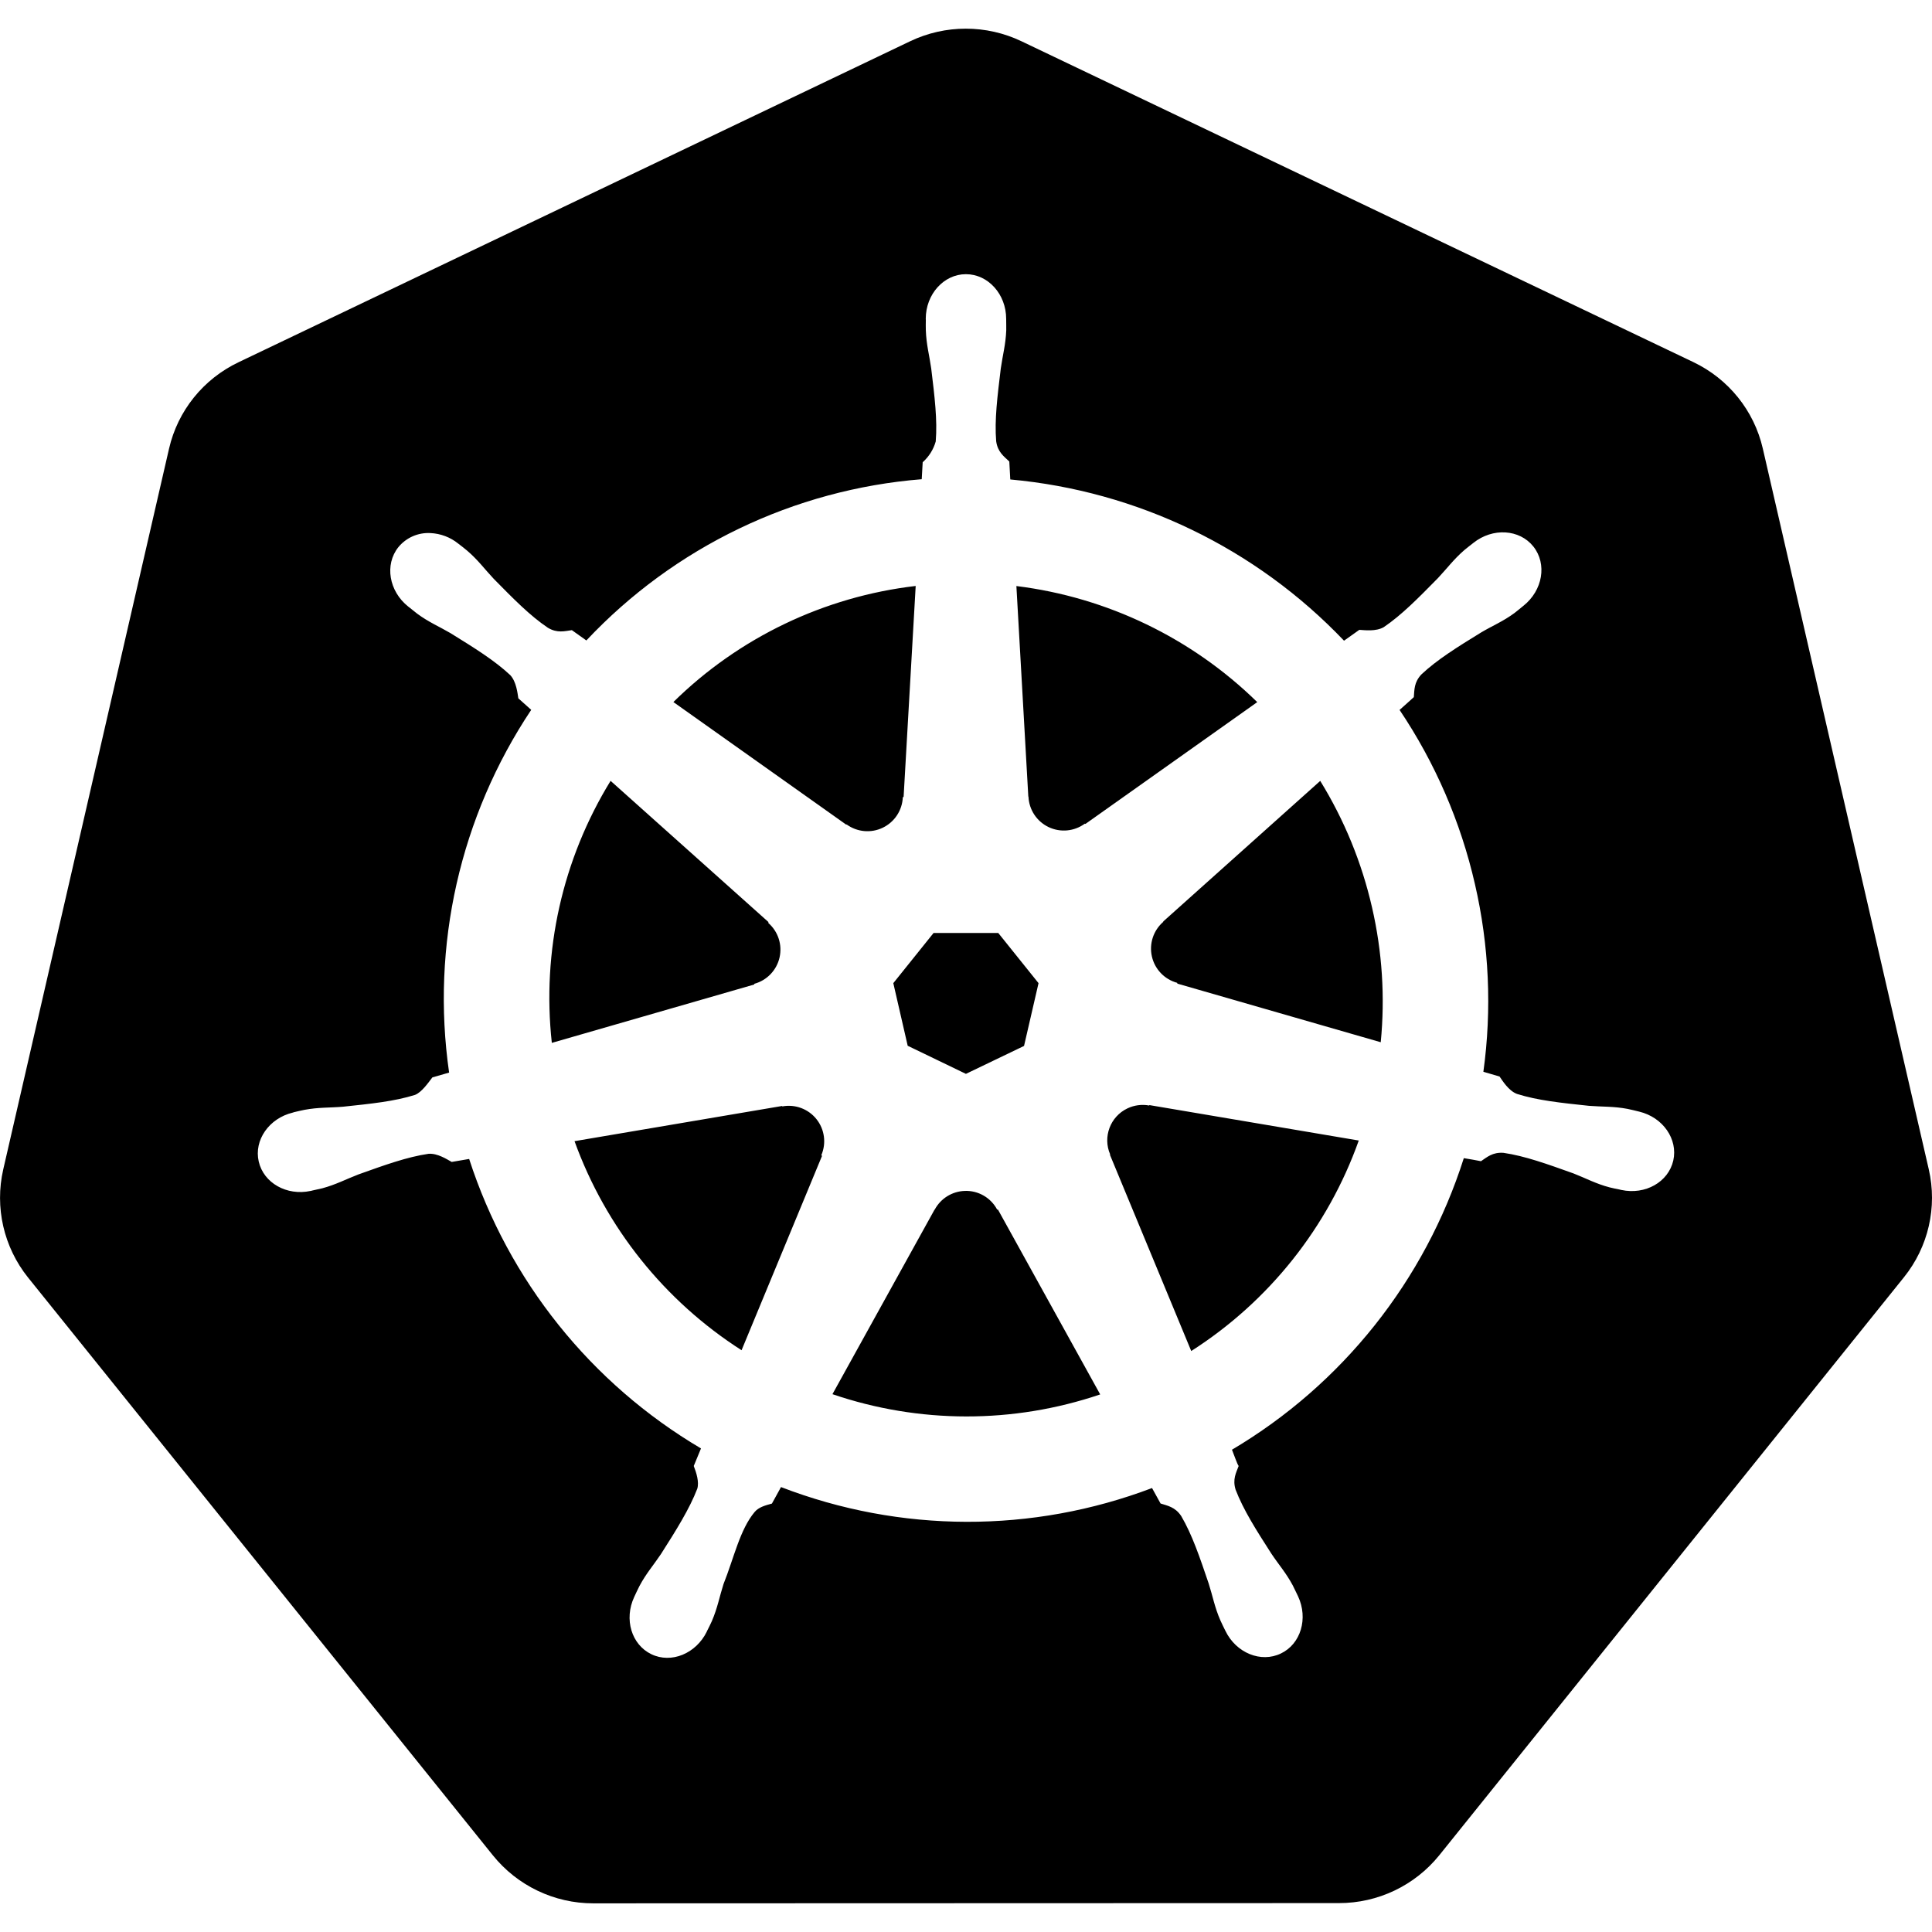
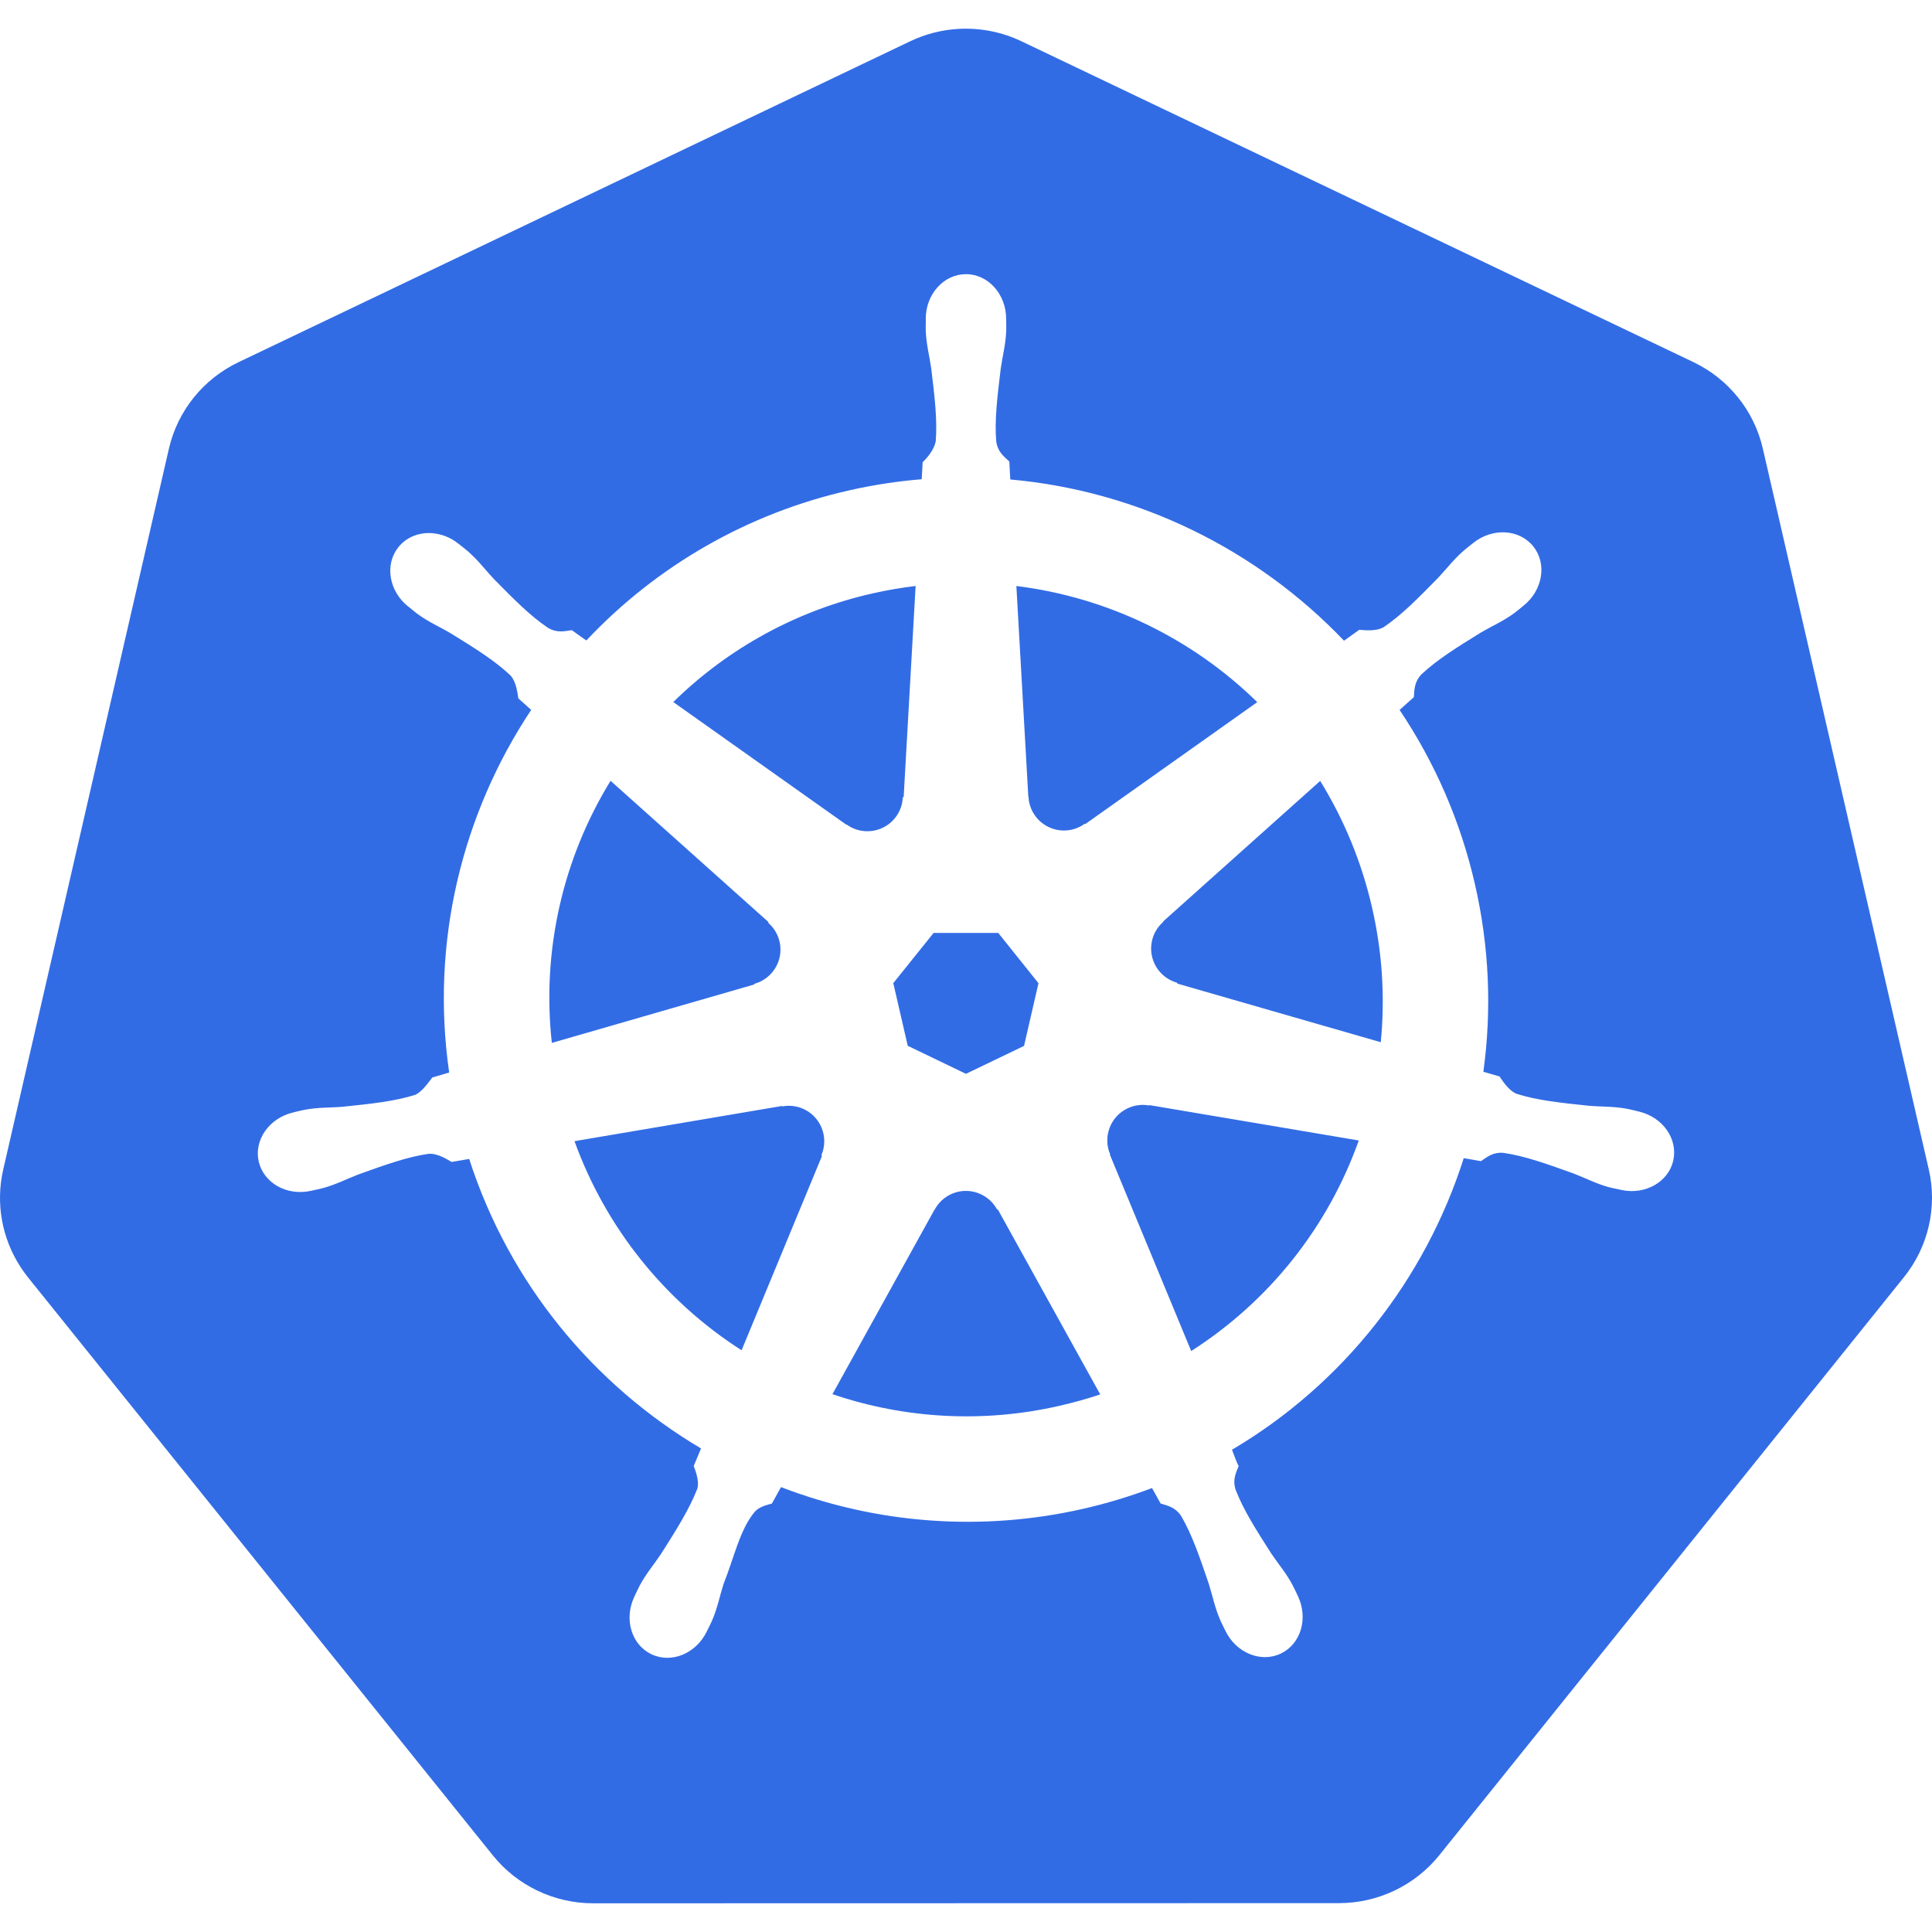
- <svg xmlns="http://www.w3.org/2000/svg" role="img" viewBox="0 0 24 24">
-   <path d="M10.204 14.35l.007.01-.999 2.413a5.171 5.171 0 0 1-2.075-2.597l2.578-.437.004.005a.44.44 0 0 1 .484.606zm-.833-2.129a.44.44 0 0 0 .173-.756l.002-.011L7.585 9.7a5.143 5.143 0 0 0-.73 3.255l2.514-.725.002-.009zm1.145-1.98a.44.44 0 0 0 .699-.337l.01-.005.15-2.62a5.144 5.144 0 0 0-3.01 1.442l2.147 1.523.004-.002zm.76 2.75l.723.349.722-.347.18-.78-.5-.623h-.804l-.5.623.179.779zm1.5-3.095a.44.44 0 0 0 .7.336l.008.003 2.134-1.513a5.188 5.188 0 0 0-2.992-1.442l.148 2.615.002.001zm10.876 5.97l-5.773 7.181a1.6 1.6 0 0 1-1.248.594l-9.261.003a1.6 1.6 0 0 1-1.247-.596l-5.776-7.18a1.583 1.583 0 0 1-.307-1.34L2.1 5.573c.108-.47.425-.864.863-1.073L11.305.513a1.606 1.606 0 0 1 1.385 0l8.345 3.985c.438.209.755.604.863 1.073l2.062 8.955c.108.47-.005.963-.308 1.34zm-3.289-2.057c-.042-.01-.103-.026-.145-.034-.174-.033-.315-.025-.479-.038-.35-.037-.638-.067-.895-.148-.105-.04-.18-.165-.216-.216l-.201-.059a6.45 6.45 0 0 0-.105-2.332 6.465 6.465 0 0 0-.936-2.163c.052-.047.15-.133.177-.159.008-.09.001-.183.094-.282.197-.185.444-.338.743-.522.142-.084.273-.137.415-.242.032-.024.076-.062.11-.089.24-.191.295-.52.123-.736-.172-.216-.506-.236-.745-.045-.034.027-.08.062-.111.088-.134.116-.217.23-.33.35-.246.25-.45.458-.673.609-.097.056-.239.037-.303.033l-.19.135a6.545 6.545 0 0 0-4.146-2.003l-.012-.223c-.065-.062-.143-.115-.163-.25-.022-.268.015-.557.057-.905.023-.163.061-.298.068-.475.001-.04-.001-.099-.001-.142 0-.306-.224-.555-.5-.555-.275 0-.499.249-.499.555l.001.014c0 .041-.002.092 0 .128.006.177.044.312.067.475.042.348.078.637.056.906a.545.545 0 0 1-.162.258l-.012.211a6.424 6.424 0 0 0-4.166 2.003 8.373 8.373 0 0 1-.18-.128c-.09.012-.18.04-.297-.029-.223-.15-.427-.358-.673-.608-.113-.12-.195-.234-.329-.349-.03-.026-.077-.062-.111-.088a.594.594 0 0 0-.348-.132.481.481 0 0 0-.398.176c-.172.216-.117.546.123.737l.007.005.104.083c.142.105.272.159.414.242.299.185.546.338.743.522.076.082.09.226.1.288l.16.143a6.462 6.462 0 0 0-1.02 4.506l-.208.06c-.055.072-.133.184-.215.217-.257.081-.546.11-.895.147-.164.014-.305.006-.48.039-.037.007-.09.02-.133.03l-.004.002-.007.002c-.295.071-.484.342-.423.608.061.267.349.429.645.365l.007-.001.01-.003.129-.029c.17-.046.294-.113.448-.172.33-.118.604-.217.87-.256.112-.009.23.069.288.101l.217-.037a6.5 6.5 0 0 0 2.88 3.596l-.09.218c.033.084.069.199.044.282-.097.252-.263.517-.452.813-.091.136-.185.242-.268.399-.02.037-.045.095-.064.134-.128.275-.034.591.213.71.248.12.556-.007.69-.282v-.002c.02-.039.046-.09.062-.127.07-.162.094-.301.144-.458.132-.332.205-.68.387-.897.05-.06.13-.082.215-.105l.113-.205a6.453 6.453 0 0 0 4.609.012l.106.192c.086.028.18.042.256.155.136.232.229.507.342.84.05.156.074.295.145.457.016.037.043.09.062.129.133.276.442.402.69.282.247-.118.341-.435.213-.71-.02-.039-.045-.096-.065-.134-.083-.156-.177-.261-.268-.398-.19-.296-.346-.541-.443-.793-.04-.13.007-.21.038-.294-.018-.022-.059-.144-.083-.202a6.499 6.499 0 0 0 2.88-3.622c.064.01.176.03.213.038.075-.05.144-.114.28-.104.266.039.54.138.87.256.154.06.277.128.448.173.036.01.088.019.13.028l.009.003.007.001c.297.064.584-.098.645-.365.06-.266-.128-.537-.423-.608zM16.4 9.701l-1.95 1.746v.005a.44.44 0 0 0 .173.757l.003.01 2.526.728a5.199 5.199 0 0 0-.108-1.674A5.208 5.208 0 0 0 16.4 9.7zm-4.013 5.325a.437.437 0 0 0-.404-.232.44.44 0 0 0-.372.233h-.002l-1.268 2.292a5.164 5.164 0 0 0 3.326.003l-1.27-2.296h-.01zm1.888-1.293a.44.44 0 0 0-.27.036.44.44 0 0 0-.214.572l-.003.004 1.01 2.438a5.15 5.15 0 0 0 2.081-2.615l-2.6-.44-.004.005z" />
+ <svg xmlns="http://www.w3.org/2000/svg" viewBox="0 0 128 128">
+   <path fill="#326ce5" d="M63.556 1.911a8.51 8.44 0 0 0-3.26.826L15.794 24a8.51 8.44 0 0 0-4.603 5.725L.214 77.484a8.51 8.44 0 0 0 1.154 6.47 8.51 8.44 0 0 0 .485.673l30.799 38.297a8.51 8.44 0 0 0 6.654 3.175l49.393-.011a8.51 8.44 0 0 0 6.654-3.17l30.79-38.303a8.51 8.44 0 0 0 1.644-7.14l-10.996-47.76a8.51 8.44 0 0 0-4.604-5.727L67.681 2.738a8.51 8.44 0 0 0-4.125-.827Zm.44 16.252c1.47 0 2.664 1.327 2.664 2.961 0 .232.014.544.006.758-.034.943-.24 1.662-.364 2.531-.224 1.858-.417 3.4-.3 4.832.105.717.522 1 .869 1.332a63.624 63.624 0 0 0 .062 1.19c8.468.751 16.335 4.625 22.112 10.682l1.011-.723c.343.021 1.1.124 1.618-.176 1.19-.802 2.276-1.915 3.59-3.25.601-.638 1.044-1.245 1.76-1.861.162-.14.409-.328.59-.473 1.278-1.018 3.057-.912 3.974.238.917 1.15.622 2.908-.655 3.928-.18.145-.416.346-.588.473-.758.56-1.456.846-2.212 1.29-1.593.984-2.913 1.8-3.961 2.784-.494.53-.457 1.03-.5 1.508-.148.136-.67.598-.946.848a34.478 34.478 0 0 1 4.99 11.537 34.398 34.398 0 0 1 .56 12.435l1.073.313c.194.274.592.94 1.15 1.156 1.372.431 2.914.59 4.776.785.875.073 1.628.03 2.555.205.222.042.545.13.773.182 1.57.379 2.578 1.822 2.254 3.244-.324 1.422-1.857 2.286-3.437 1.946l-.04-.006c-.016-.004-.033-.012-.05-.016-.221-.048-.497-.098-.69-.148-.91-.245-1.57-.61-2.388-.922-1.763-.632-3.224-1.16-4.647-1.366-.72-.058-1.09.287-1.49.551a39.835 39.835 0 0 0-1.139-.199c-2.552 8.02-7.985 14.966-15.353 19.317.127.306.342.958.443 1.074-.17.449-.421.88-.205 1.572.517 1.34 1.354 2.652 2.363 4.229.488.728.988 1.288 1.428 2.122.105.2.244.507.346.717.685 1.465.183 3.151-1.131 3.785-1.326.639-2.974-.037-3.684-1.51-.1-.208-.244-.485-.33-.683-.377-.864-.507-1.604-.773-2.44-.604-1.772-1.102-3.24-1.827-4.48-.406-.6-.903-.676-1.359-.824-.085-.146-.4-.724-.57-1.024a34.56 34.56 0 0 1-4.57 1.377 34.413 34.413 0 0 1-20.01-1.44l-.604 1.09c-.449.12-.882.244-1.148.561-.97 1.157-1.356 3.016-2.061 4.786-.265.836-.393 1.577-.77 2.441-.086.196-.229.468-.33.676v.008l-.006.006c-.71 1.468-2.352 2.139-3.675 1.502-1.315-.633-1.818-2.32-1.133-3.785.102-.211.236-.517.342-.717.44-.834.94-1.398 1.427-2.127 1.008-1.578 1.895-2.994 2.413-4.334.13-.446-.063-1.057-.237-1.508l.483-1.159c-7.09-4.2-12.688-10.897-15.36-19.181l-1.162.199c-.31-.174-.937-.586-1.531-.539-1.422.206-2.88.733-4.643 1.365-.82.314-1.48.672-2.39.916-.193.052-.47.105-.69.154-.017.004-.034.014-.05.018l-.04.004c-1.58.341-3.112-.523-3.437-1.945-.325-1.422.684-2.865 2.254-3.245l.039-.011.021-.006c.224-.052.51-.125.713-.164.927-.175 1.68-.132 2.555-.205 1.862-.195 3.405-.354 4.775-.785.434-.18.85-.775 1.145-1.155l1.115-.326c-1.25-8.655.864-17.15 5.434-24.027l-.852-.762c-.055-.333-.127-1.101-.537-1.537-1.047-.983-2.366-1.8-3.959-2.783-.756-.445-1.449-.733-2.209-1.293-.16-.12-.376-.3-.55-.444l-.042-.027c-1.278-1.019-1.571-2.778-.654-3.928.516-.647 1.304-.967 2.123-.94a3.168 3.168 0 0 1 1.854.702c.182.143.431.333.593.473.715.614 1.15 1.221 1.752 1.859 1.314 1.334 2.4 2.442 3.592 3.244.626.364 1.107.218 1.582.154.153.113.667.483.961.684a34.262 34.262 0 0 1 17.404-9.943 34.663 34.663 0 0 1 4.815-.74l.062-1.128c.355-.344.753-.837.866-1.377.116-1.43-.073-2.974-.297-4.832-.124-.869-.329-1.588-.364-2.53-.007-.194.004-.462.006-.684 0-.025-.006-.05-.006-.075 0-1.634 1.193-2.959 2.663-2.959zm-3.334 20.66a28.076 28.076 0 0 0-2.84.489 27.438 27.438 0 0 0-13.215 7.201l11.457 8.121.021-.011a2.334 2.334 0 0 0 1.383.449 2.348 2.348 0 0 0 2.346-2.248l.057-.028zm6.675 0 .791 13.95.012.006a2.35 2.35 0 0 0 3.733 1.793l.04.017 11.383-8.07a27.668 27.668 0 0 0-15.959-7.695ZM40.452 51.73a27.432 27.432 0 0 0-3.892 17.365l13.408-3.87.012-.046a2.348 2.348 0 0 0 1.217-.803 2.345 2.345 0 0 0-.295-3.232l.01-.057zm47.014.008-10.402 9.308.006.03a2.329 2.329 0 0 0-.746 1.246 2.35 2.35 0 0 0 1.668 2.789l.011.056L91.48 69.05a27.703 27.703 0 0 0-.58-8.931 27.774 27.774 0 0 0-3.434-8.381ZM61.853 61.81l-2.67 3.324.957 4.153 3.857 1.857 3.848-1.85.957-4.154-2.664-3.33zm13.736 11.395a2.333 2.333 0 0 0-.898.232 2.351 2.351 0 0 0-1.139 3.045l-.017.023L78.92 89.51a27.466 27.466 0 0 0 11.102-13.95l-13.871-2.344-.021.028a2.276 2.276 0 0 0-.542-.04zm-23.293.056a2.378 2.378 0 0 0-.46.04l-.024-.028-13.75 2.332a27.58 27.58 0 0 0 11.07 13.854l5.326-12.873-.039-.053a2.326 2.326 0 0 0 .131-1.446 2.349 2.349 0 0 0-2.254-1.826zm11.616 5.64a2.351 2.351 0 0 0-1.987 1.241h-.012l-6.761 12.225a27.542 27.542 0 0 0 15.031.773 28.056 28.056 0 0 0 2.71-.756l-6.78-12.248h-.051a2.337 2.337 0 0 0-1.053-1.002 2.32 2.32 0 0 0-1.097-.232z" />
</svg>
